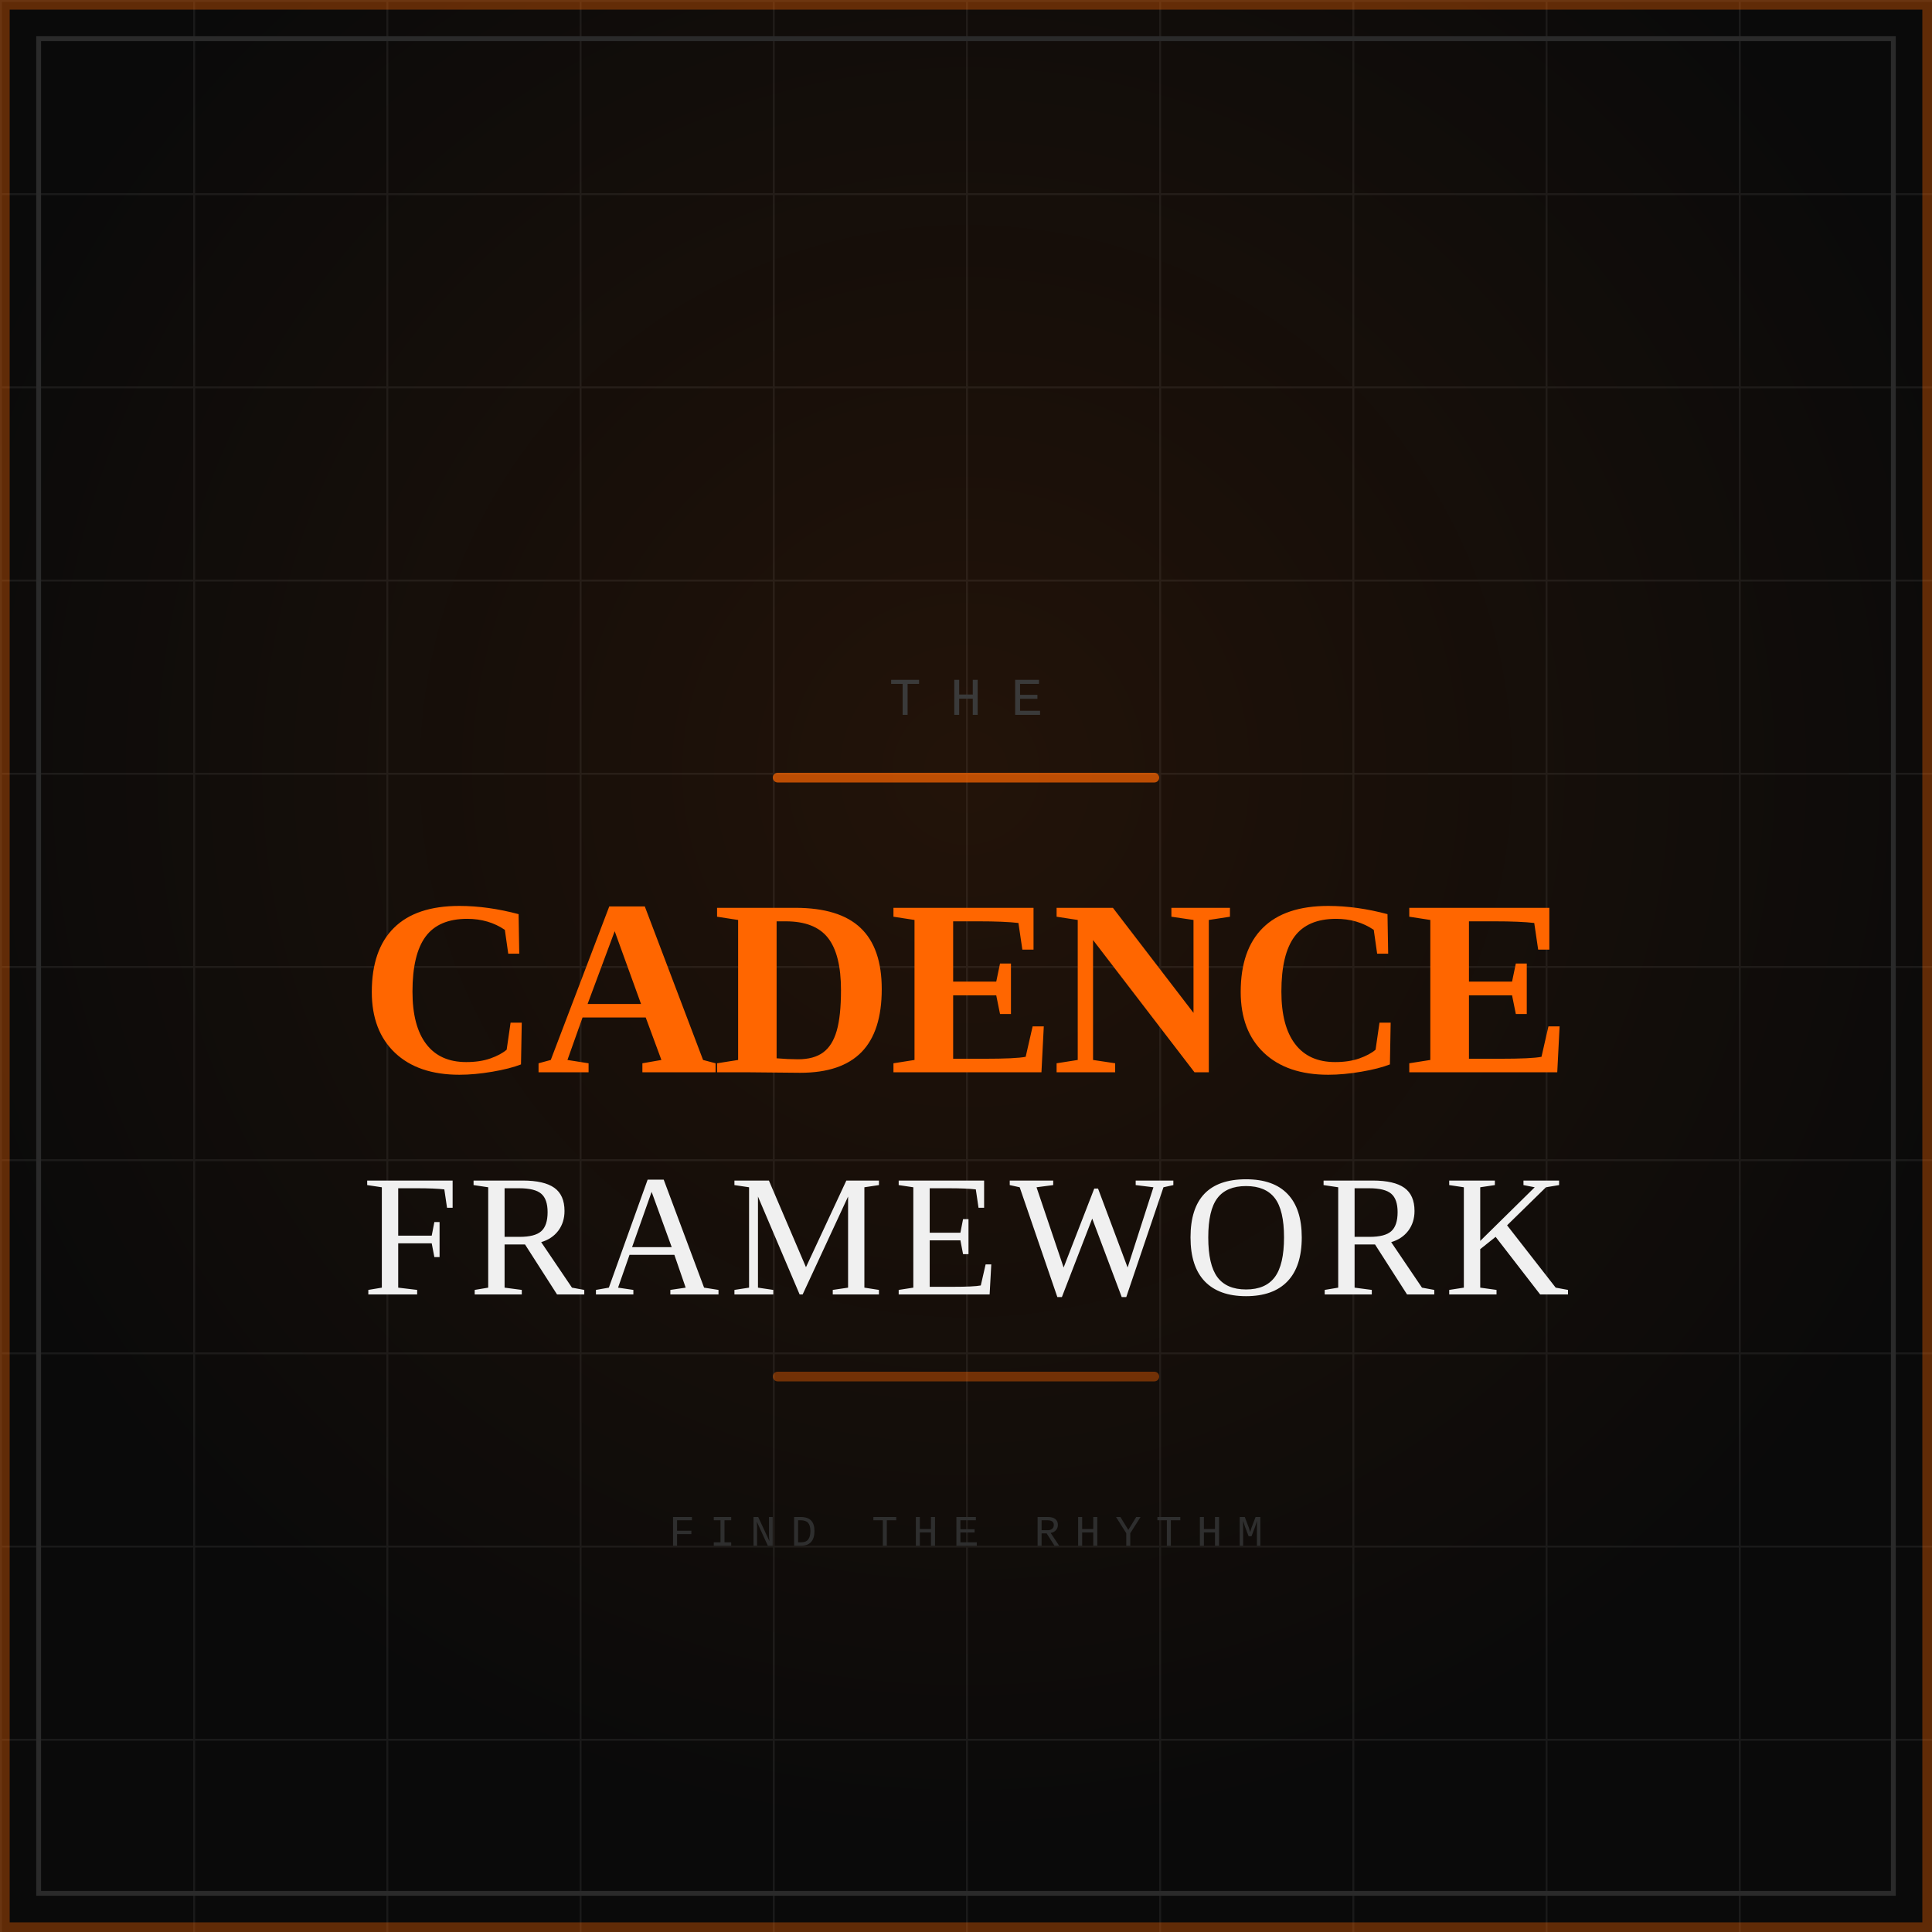
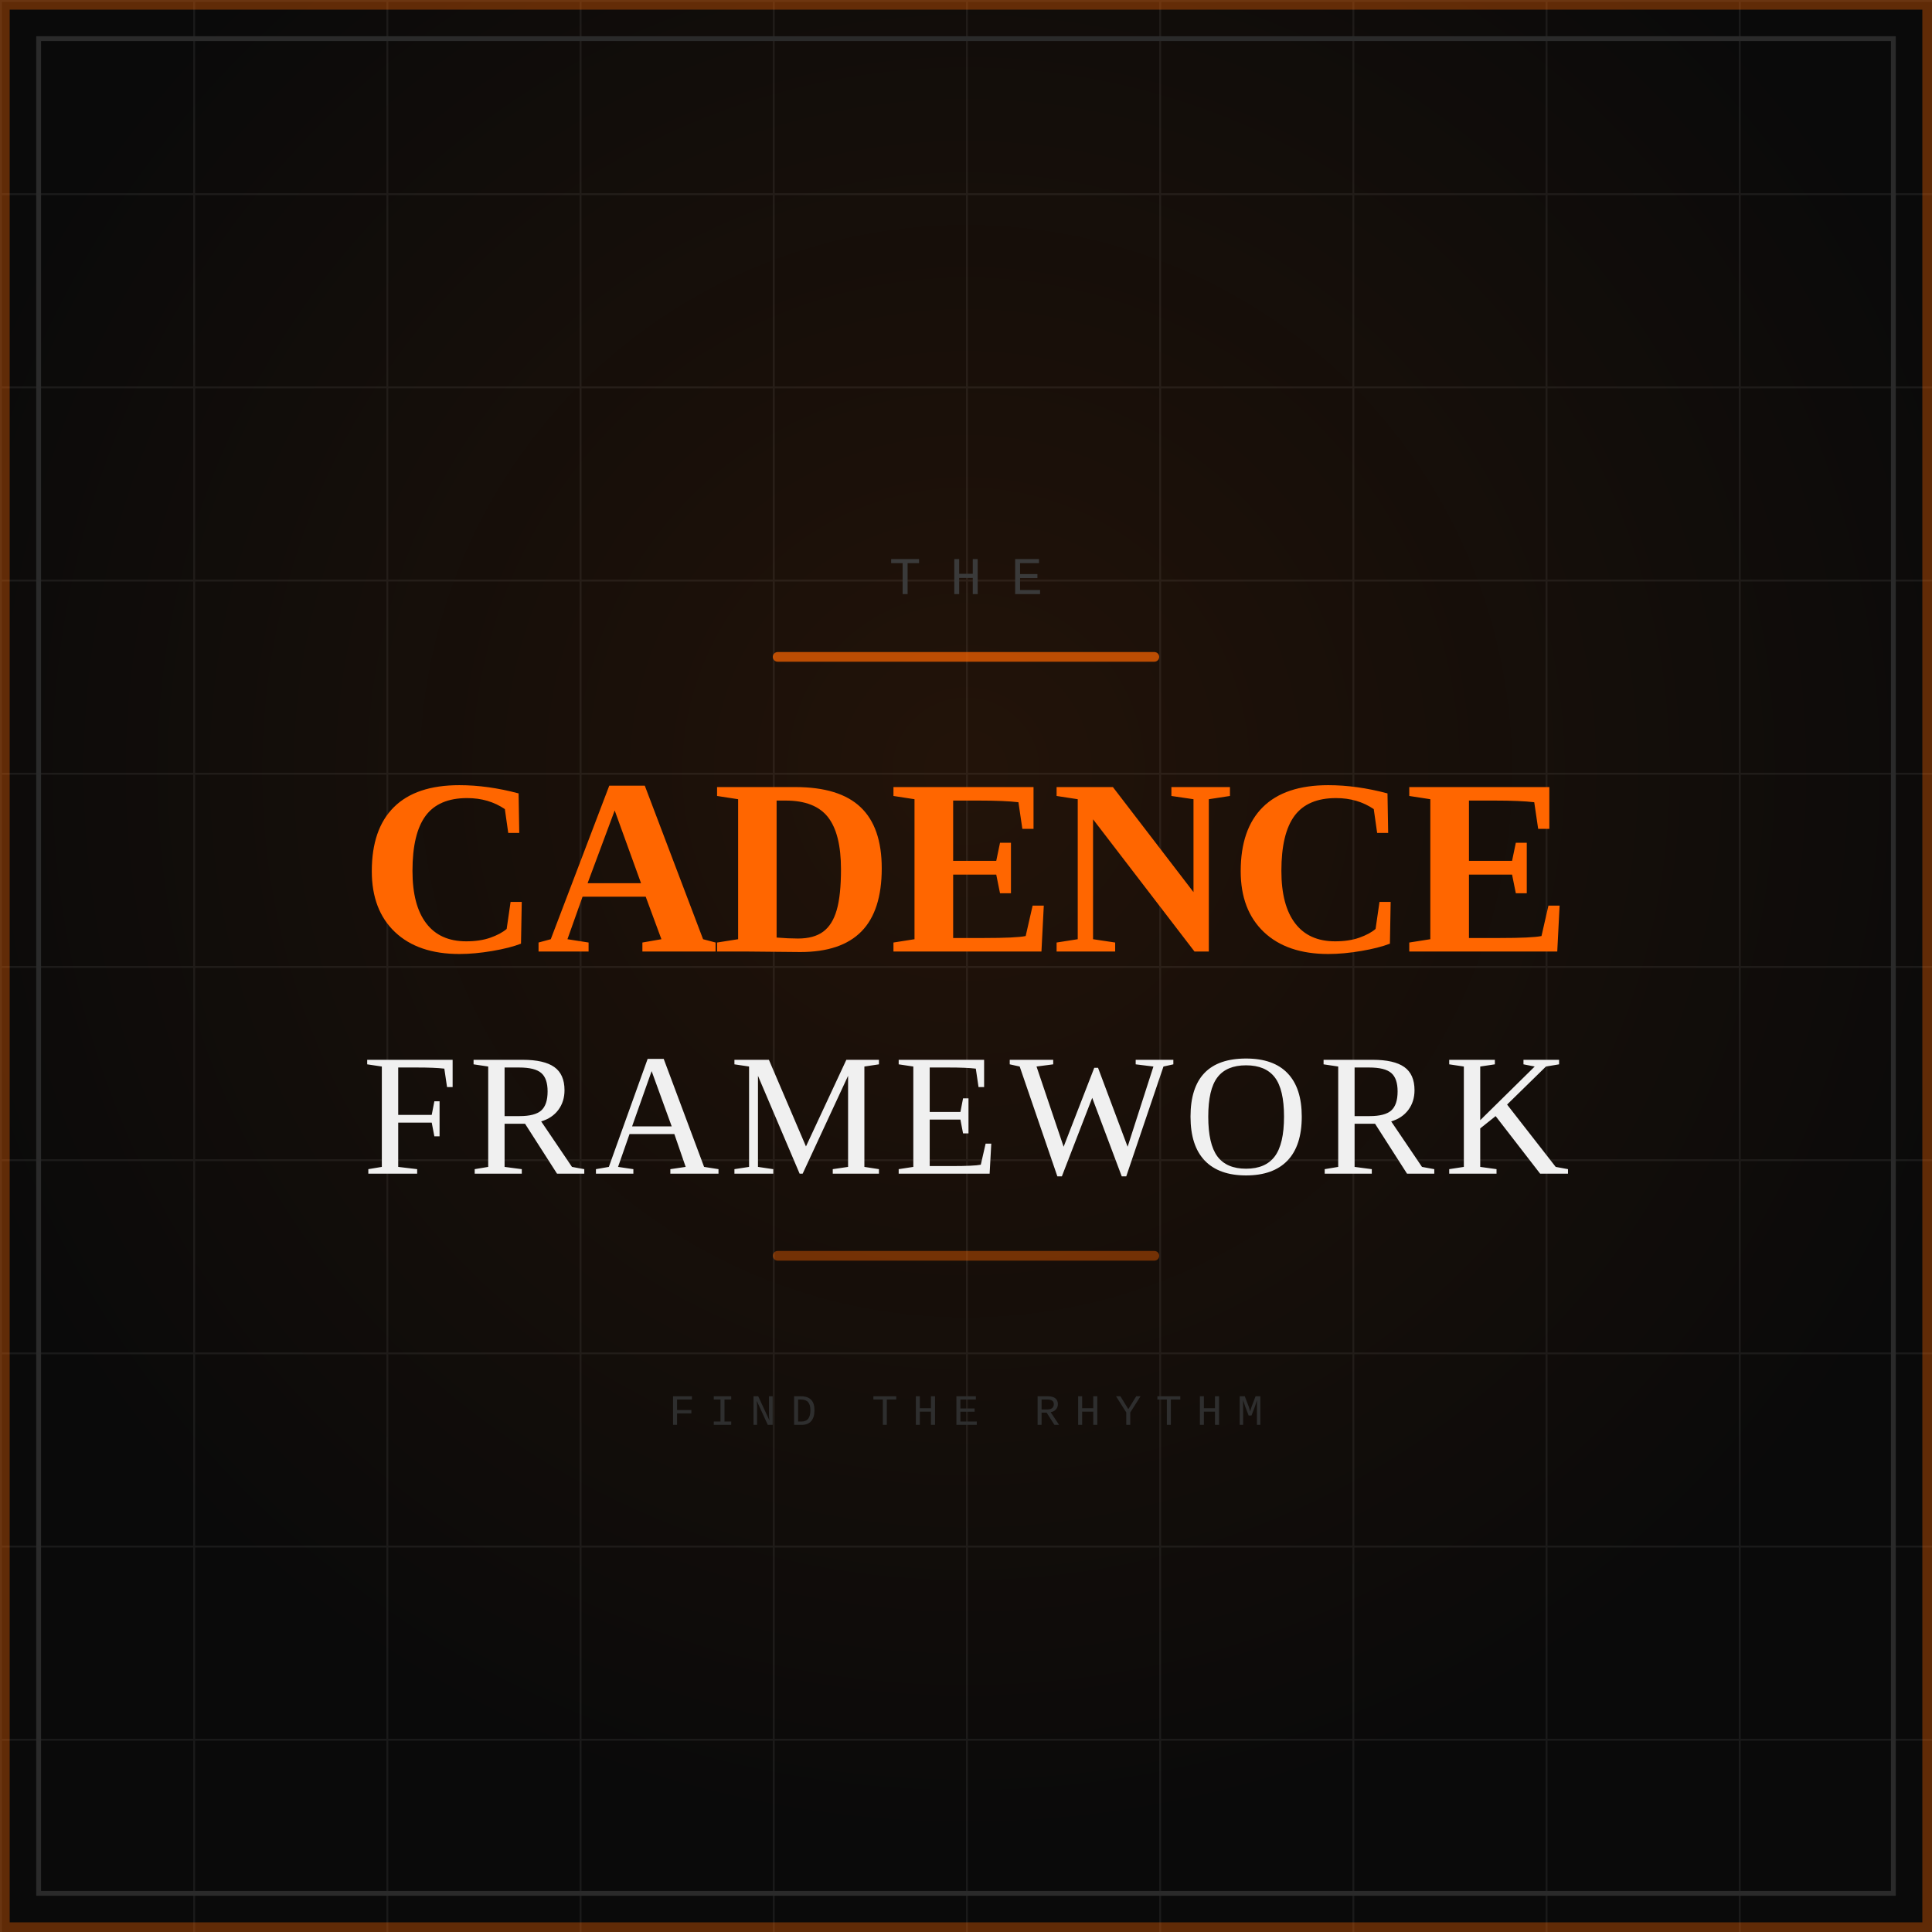
<svg xmlns="http://www.w3.org/2000/svg" viewBox="0 0 400 400" width="400" height="400">
  <rect width="400" height="400" fill="#0a0a0a" />
  <defs>
    <pattern id="grid" width="40" height="40" patternUnits="userSpaceOnUse">
      <path d="M 40 0 L 0 0 0 40" fill="none" stroke="#1a1a1a" stroke-width="0.8" />
    </pattern>
    <radialGradient id="glow" cx="50%" cy="40%" r="55%">
      <stop offset="0%" stop-color="#ff6600" stop-opacity="0.10" />
      <stop offset="100%" stop-color="#ff6600" stop-opacity="0" />
    </radialGradient>
  </defs>
  <rect width="400" height="400" fill="url(#grid)" />
  <rect width="400" height="400" fill="url(#glow)" />
  <rect x="1" y="1" width="398" height="398" fill="none" stroke="#ff6600" stroke-width="2" opacity="0.35" />
  <rect x="8" y="8" width="384" height="384" fill="none" stroke="#2a2a2a" stroke-width="1" />
-   <text x="200" y="148" font-family="'Courier New', Courier, monospace" font-size="11" font-weight="400" text-anchor="middle" fill="#3a3a3a" letter-spacing="6">THE</text>
-   <rect x="160" y="160" width="80" height="2" fill="#ff6600" rx="1" opacity="0.7" />
-   <text x="200" y="222" font-family="Georgia, 'Times New Roman', serif" font-size="52" font-weight="700" text-anchor="middle" fill="#ff6600" letter-spacing="-1">CADENCE</text>
-   <text x="200" y="268" font-family="Georgia, 'Times New Roman', serif" font-size="36" font-weight="400" text-anchor="middle" fill="#f0f0f0" letter-spacing="2">FRAMEWORK</text>
-   <rect x="160" y="284" width="80" height="2" fill="#ff6600" rx="1" opacity="0.4" />
-   <text x="200" y="320" font-family="'Courier New', Courier, monospace" font-size="9" text-anchor="middle" fill="#2e2e2e" letter-spacing="3">FIND THE RHYTHM</text>
+   <text x="200" y="123" font-family="'Courier New', Courier, monospace" font-size="11" font-weight="400" text-anchor="middle" fill="#3a3a3a" letter-spacing="6">THE</text>
+   <rect x="160" y="135" width="80" height="2" fill="#ff6600" rx="1" opacity="0.7" />
+   <text x="200" y="197" font-family="Georgia, 'Times New Roman', serif" font-size="52" font-weight="700" text-anchor="middle" fill="#ff6600" letter-spacing="-1">CADENCE</text>
+   <text x="200" y="243" font-family="Georgia, 'Times New Roman', serif" font-size="36" font-weight="400" text-anchor="middle" fill="#f0f0f0" letter-spacing="2">FRAMEWORK</text>
+   <rect x="160" y="259" width="80" height="2" fill="#ff6600" rx="1" opacity="0.4" />
+   <text x="200" y="295" font-family="'Courier New', Courier, monospace" font-size="9" text-anchor="middle" fill="#2e2e2e" letter-spacing="3">FIND THE RHYTHM</text>
</svg>
